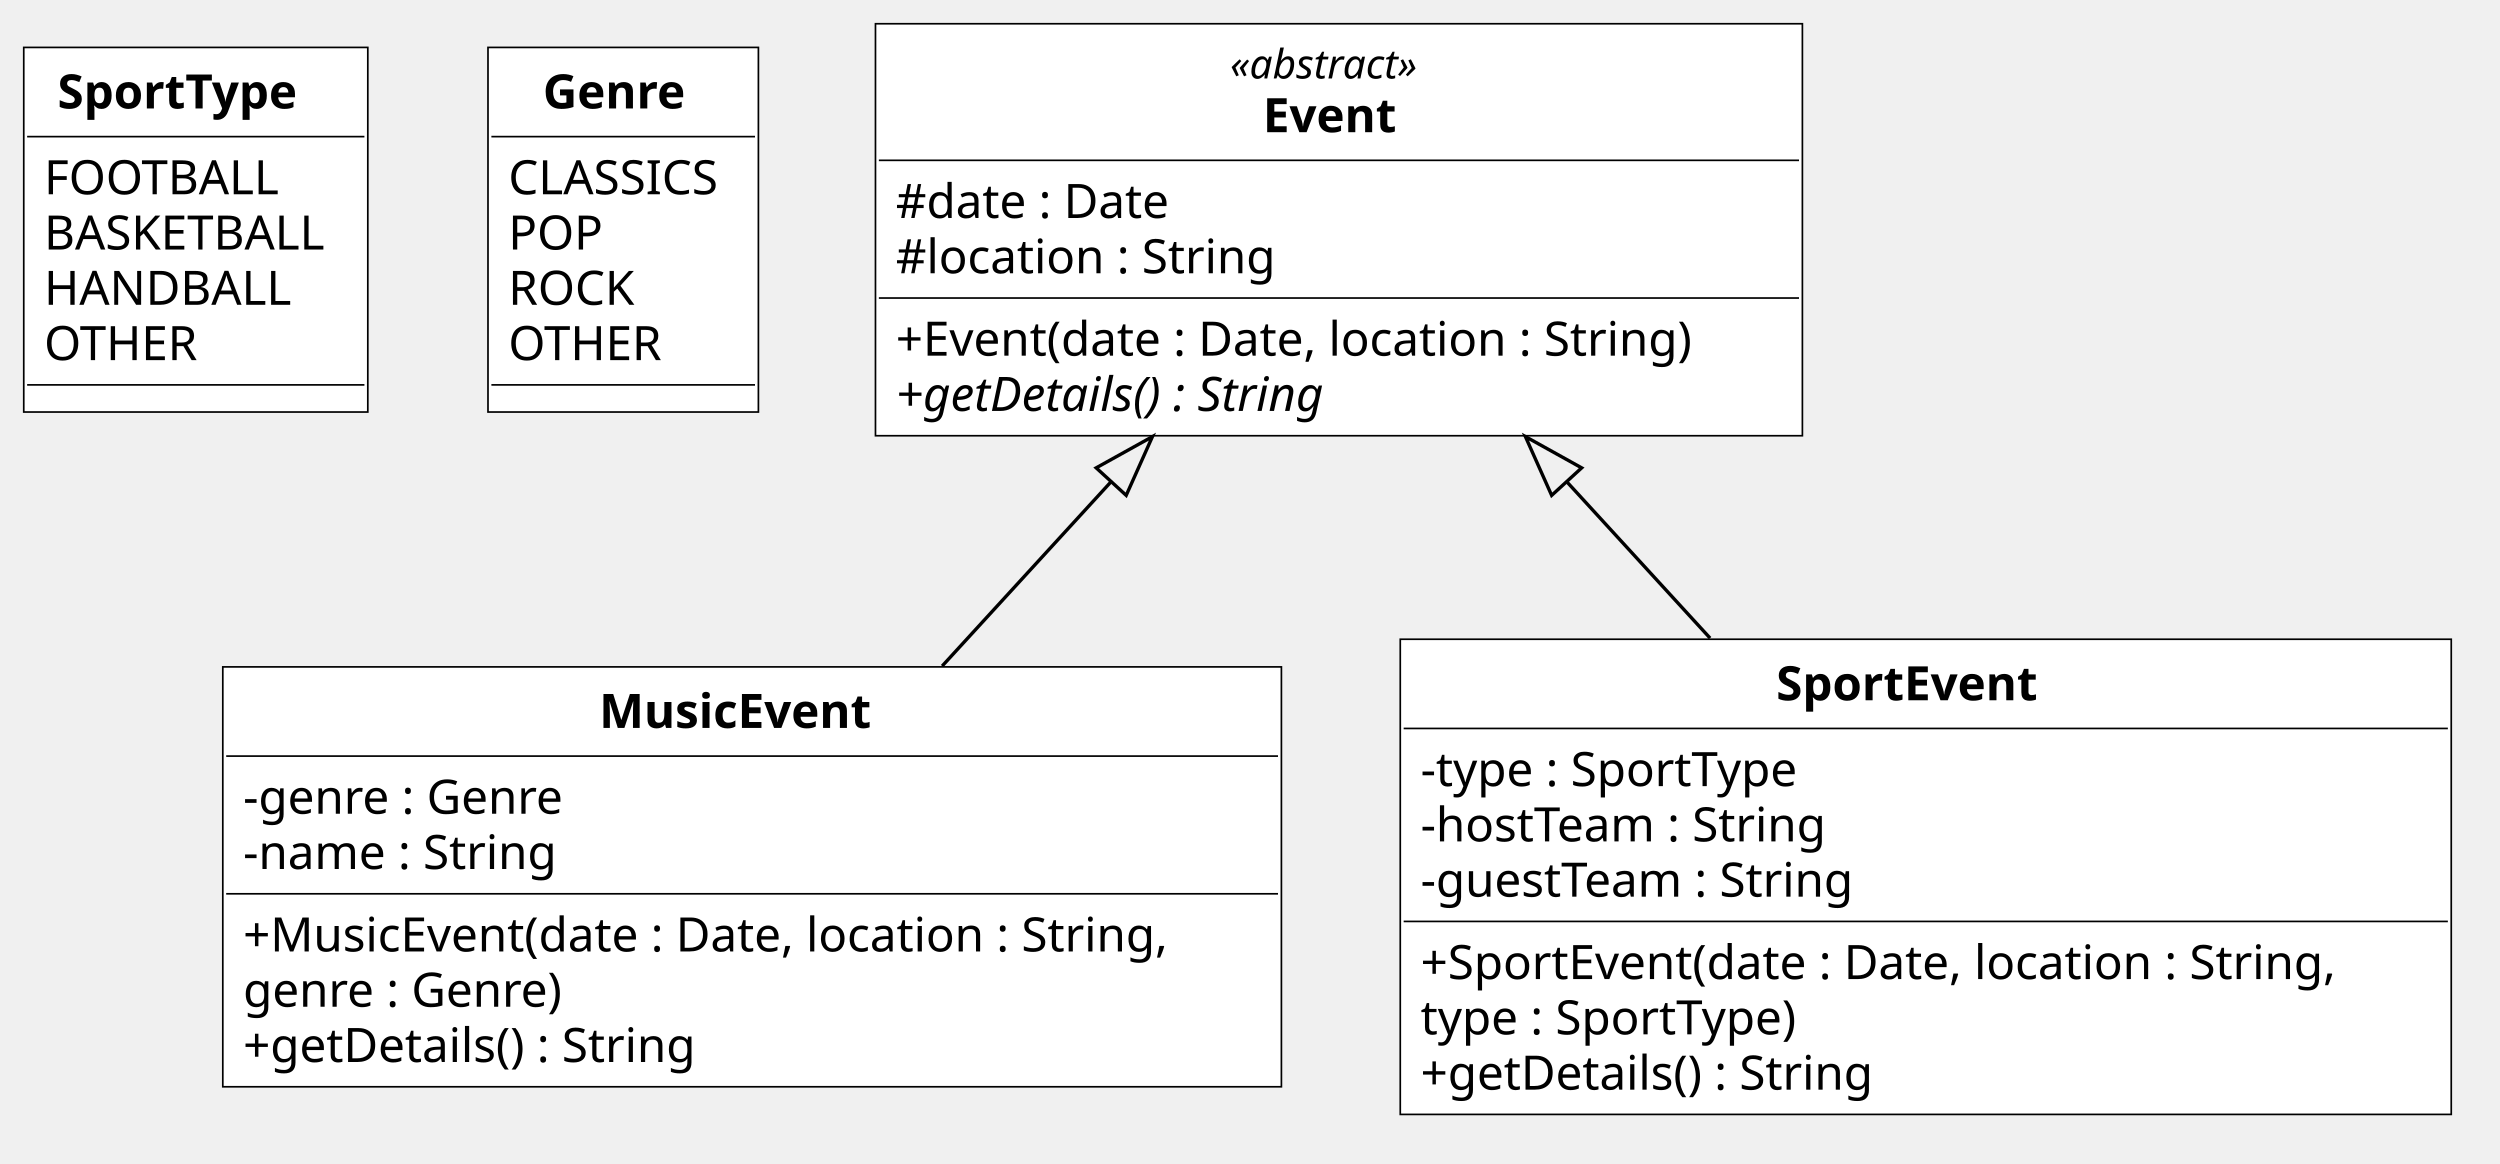
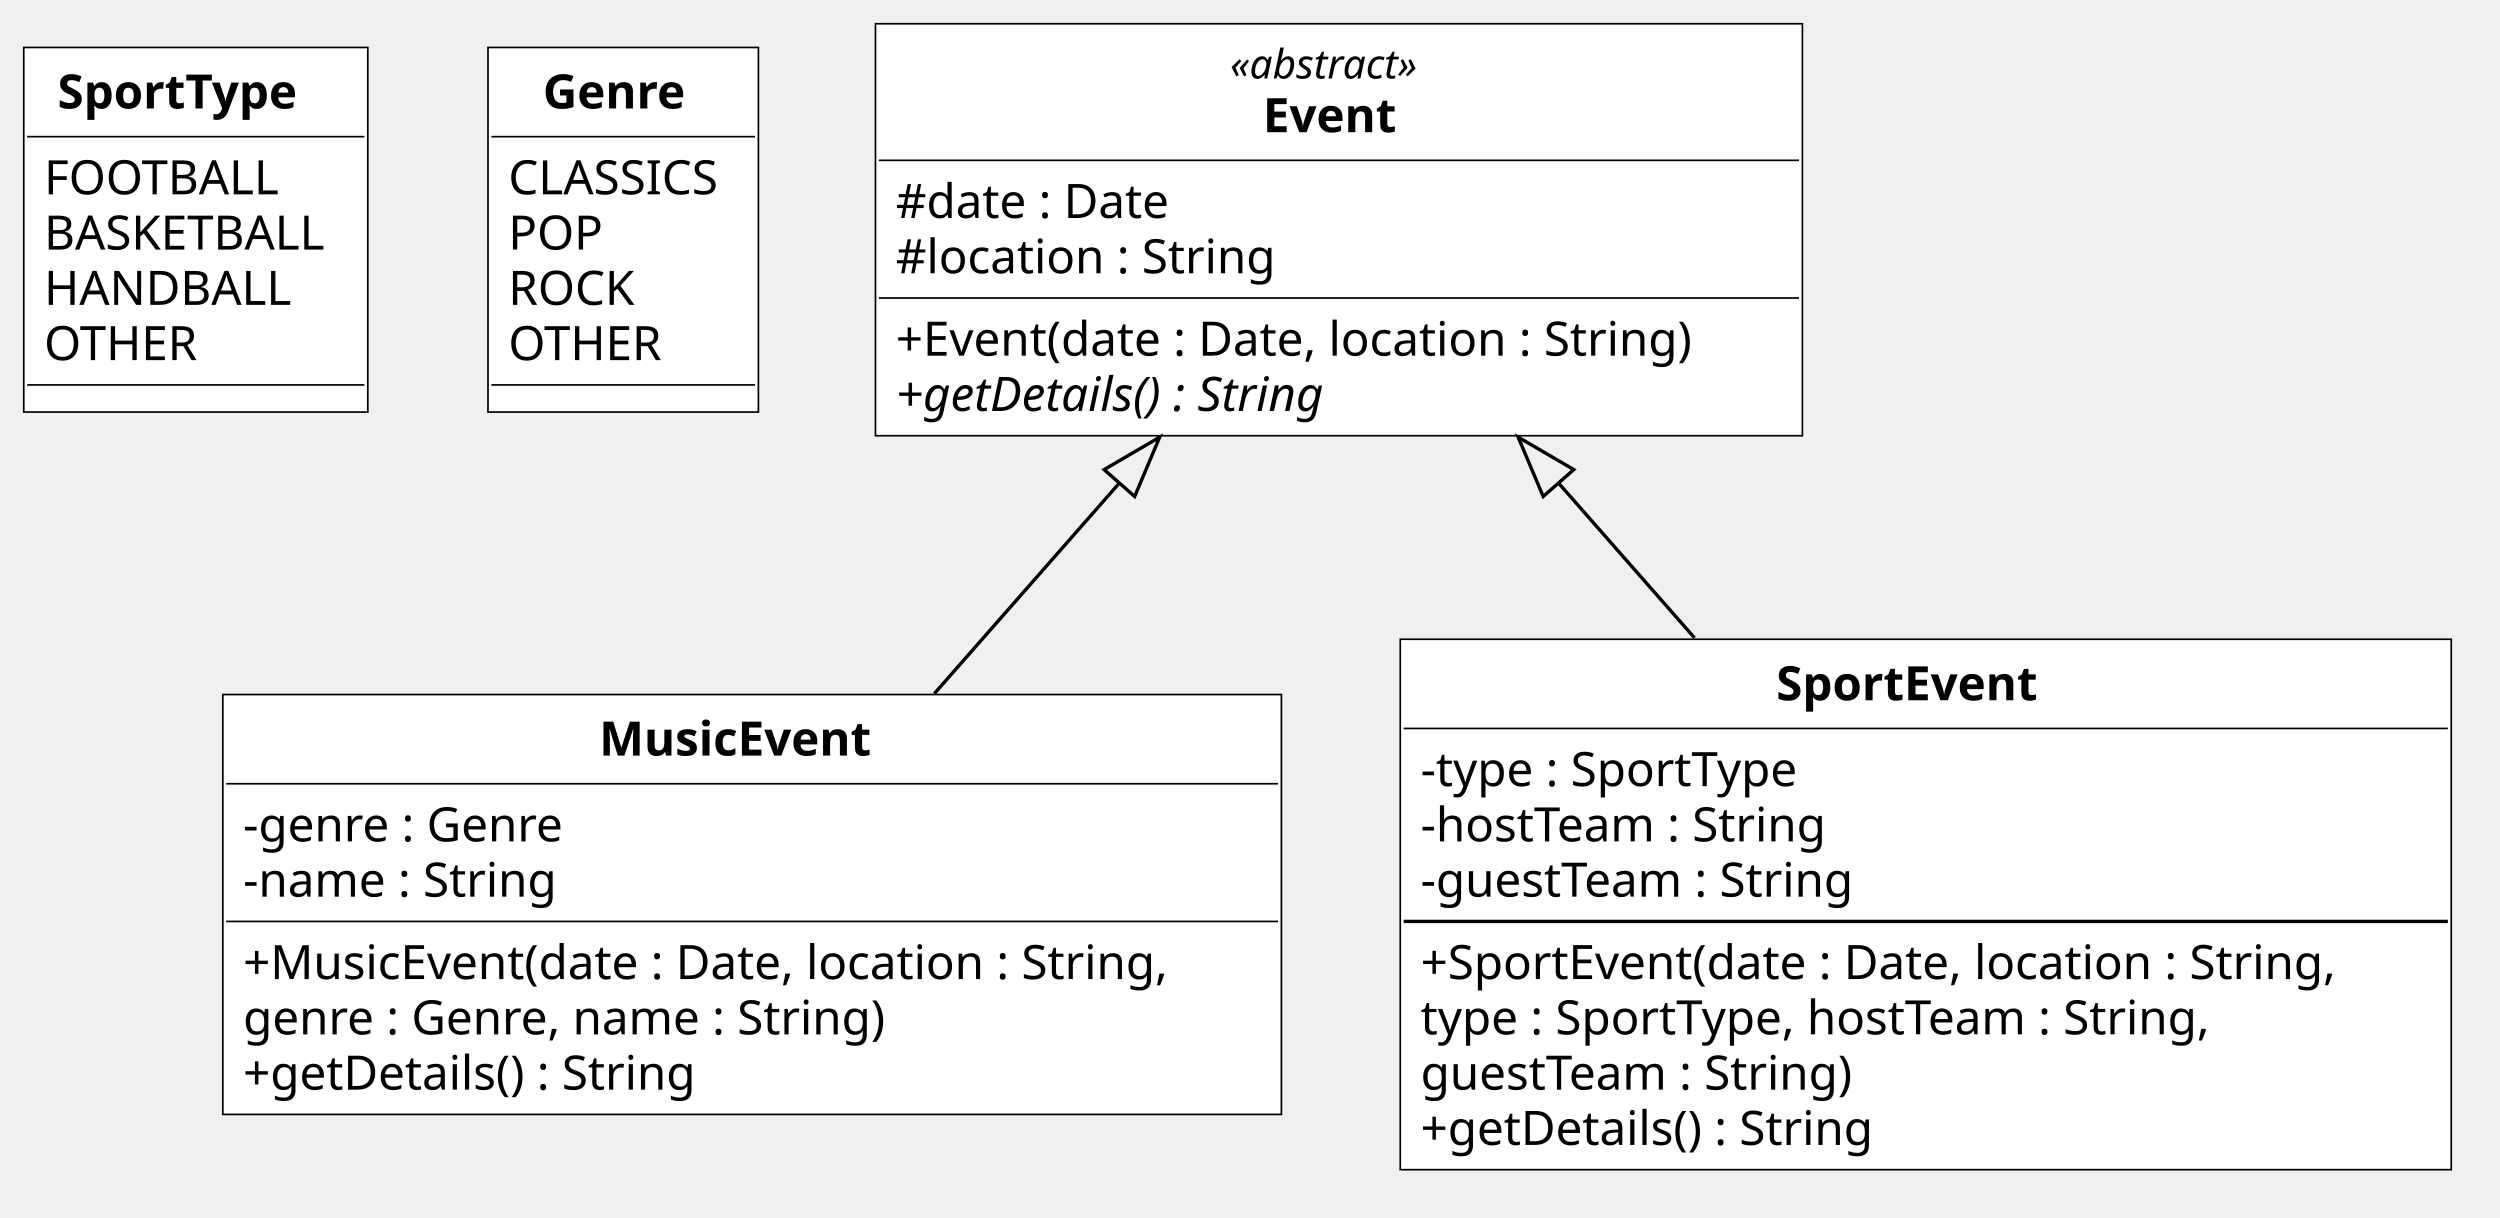
- <svg xmlns="http://www.w3.org/2000/svg" contentStyleType="text/css" data-diagram-type="CLASS" height="343px" preserveAspectRatio="none" style="width:737px;height:343px;background:#FFFFFF;" version="1.1" viewBox="0 0 737 343" width="737px" zoomAndPan="magnify">
+ <svg xmlns="http://www.w3.org/2000/svg" contentStyleType="text/css" data-diagram-type="CLASS" height="359px" preserveAspectRatio="none" style="width:737px;height:359px;background:#FFFFFF;" version="1.1" viewBox="0 0 737 359" width="737px" zoomAndPan="magnify">
  <defs />
  <g>
    <g class="entity" data-qualified-name="SportType" data-source-line="13" id="ent0002">
-       <rect fill="#FFFFFF" height="107.484" style="stroke:#000000;stroke-width:0.5;" width="101.428" x="7" y="13.98" />
-       <text fill="#000000" font-family="sans-serif" font-size="14" font-weight="700" lengthAdjust="spacing" textLength="81.512" x="16.958" y="31.975">SportType</text>
-       <line style="stroke:#000000;stroke-width:0.5;" x1="8" x2="107.428" y1="40.277" y2="40.277" />
-       <text fill="#000000" font-family="sans-serif" font-size="14" lengthAdjust="spacing" textLength="73.425" x="13" y="57.272">FOOTBALL</text>
-       <text fill="#000000" font-family="sans-serif" font-size="14" lengthAdjust="spacing" textLength="89.428" x="13" y="73.569">BASKETBALL</text>
-       <text fill="#000000" font-family="sans-serif" font-size="14" lengthAdjust="spacing" textLength="76.139" x="13" y="89.866">HANDBALL</text>
-       <text fill="#000000" font-family="sans-serif" font-size="14" lengthAdjust="spacing" textLength="48.672" x="13" y="106.163">OTHER</text>
-       <line style="stroke:#000000;stroke-width:0.5;" x1="8" x2="107.428" y1="113.464" y2="113.464" />
+       <rect fill="#FFFFFF" height="107.484" style="stroke:#000000;stroke-width:0.5;" width="101.428" x="7" y="13.99" />
+       <text fill="#000000" font-family="sans-serif" font-size="14" font-weight="700" lengthAdjust="spacing" textLength="81.512" x="16.958" y="31.985">SportType</text>
+       <line style="stroke:#000000;stroke-width:0.5;" x1="8" x2="107.428" y1="40.287" y2="40.287" />
+       <text fill="#000000" font-family="sans-serif" font-size="14" lengthAdjust="spacing" textLength="73.425" x="13" y="57.282">FOOTBALL</text>
+       <text fill="#000000" font-family="sans-serif" font-size="14" lengthAdjust="spacing" textLength="89.428" x="13" y="73.579">BASKETBALL</text>
+       <text fill="#000000" font-family="sans-serif" font-size="14" lengthAdjust="spacing" textLength="76.139" x="13" y="89.876">HANDBALL</text>
+       <text fill="#000000" font-family="sans-serif" font-size="14" lengthAdjust="spacing" textLength="48.672" x="13" y="106.173">OTHER</text>
+       <line style="stroke:#000000;stroke-width:0.5;" x1="8" x2="107.428" y1="113.474" y2="113.474" />
    </g>
    <g class="entity" data-qualified-name="Genre" data-source-line="20" id="ent0003">
-       <rect fill="#FFFFFF" height="107.484" style="stroke:#000000;stroke-width:0.5;" width="79.717" x="143.86" y="13.98" />
-       <text fill="#000000" font-family="sans-serif" font-size="14" font-weight="700" lengthAdjust="spacing" textLength="47.352" x="160.042" y="31.975">Genre</text>
-       <line style="stroke:#000000;stroke-width:0.5;" x1="144.86" x2="222.577" y1="40.277" y2="40.277" />
-       <text fill="#000000" font-family="sans-serif" font-size="14" lengthAdjust="spacing" textLength="67.717" x="149.86" y="57.272">CLASSICS</text>
-       <text fill="#000000" font-family="sans-serif" font-size="14" lengthAdjust="spacing" textLength="27.904" x="149.86" y="73.569">POP</text>
-       <text fill="#000000" font-family="sans-serif" font-size="14" lengthAdjust="spacing" textLength="39.703" x="149.86" y="89.866">ROCK</text>
-       <text fill="#000000" font-family="sans-serif" font-size="14" lengthAdjust="spacing" textLength="48.672" x="149.86" y="106.163">OTHER</text>
-       <line style="stroke:#000000;stroke-width:0.5;" x1="144.86" x2="222.577" y1="113.464" y2="113.464" />
+       <rect fill="#FFFFFF" height="107.484" style="stroke:#000000;stroke-width:0.5;" width="79.717" x="143.86" y="13.99" />
+       <text fill="#000000" font-family="sans-serif" font-size="14" font-weight="700" lengthAdjust="spacing" textLength="47.352" x="160.042" y="31.985">Genre</text>
+       <line style="stroke:#000000;stroke-width:0.5;" x1="144.86" x2="222.577" y1="40.287" y2="40.287" />
+       <text fill="#000000" font-family="sans-serif" font-size="14" lengthAdjust="spacing" textLength="67.717" x="149.86" y="57.282">CLASSICS</text>
+       <text fill="#000000" font-family="sans-serif" font-size="14" lengthAdjust="spacing" textLength="27.904" x="149.86" y="73.579">POP</text>
+       <text fill="#000000" font-family="sans-serif" font-size="14" lengthAdjust="spacing" textLength="39.703" x="149.86" y="89.876">ROCK</text>
+       <text fill="#000000" font-family="sans-serif" font-size="14" lengthAdjust="spacing" textLength="48.672" x="149.86" y="106.173">OTHER</text>
+       <line style="stroke:#000000;stroke-width:0.5;" x1="144.86" x2="222.577" y1="113.474" y2="113.474" />
    </g>
    <g class="entity" data-qualified-name="Event" data-source-line="27" id="ent0004">
      <rect fill="#FFFFFF" height="121.453" style="stroke:#000000;stroke-width:0.5;" width="273.256" x="258.09" y="7" />
      <text fill="#000000" font-family="sans-serif" font-size="12" font-style="italic" lengthAdjust="spacing" textLength="64.201" x="362.617" y="23.139">«abstract»</text>
      <text fill="#000000" font-family="sans-serif" font-size="14" font-weight="700" lengthAdjust="spacing" textLength="44.844" x="372.296" y="38.964">Event</text>
      <line style="stroke:#000000;stroke-width:0.5;" x1="259.09" x2="530.346" y1="47.266" y2="47.266" />
      <text fill="#000000" font-family="sans-serif" font-size="14" lengthAdjust="spacing" textLength="90.378" x="264.09" y="64.261">#date : Date</text>
      <text fill="#000000" font-family="sans-serif" font-size="14" lengthAdjust="spacing" textLength="122.678" x="264.09" y="80.558">#location : String</text>
      <line style="stroke:#000000;stroke-width:0.5;" x1="259.09" x2="530.346" y1="87.859" y2="87.859" />
      <text fill="#000000" font-family="sans-serif" font-size="14" lengthAdjust="spacing" textLength="261.256" x="264.09" y="104.855">+Event(date : Date, location : String)</text>
      <text fill="#000000" font-family="sans-serif" font-size="14" font-style="italic" lengthAdjust="spacing" textLength="149.577" x="264.09" y="121.151">+getDetails() : String</text>
    </g>
    <g class="entity" data-qualified-name="MusicEvent" data-source-line="34" id="ent0005">
-       <rect fill="#FFFFFF" height="123.781" style="stroke:#000000;stroke-width:0.5;" width="312.077" x="65.68" y="196.6" />
-       <text fill="#000000" font-family="sans-serif" font-size="14" font-weight="700" lengthAdjust="spacing" textLength="90.173" x="176.632" y="214.595">MusicEvent</text>
-       <line style="stroke:#000000;stroke-width:0.5;" x1="66.68" x2="376.757" y1="222.897" y2="222.897" />
-       <text fill="#000000" font-family="sans-serif" font-size="14" lengthAdjust="spacing" textLength="102.115" x="71.68" y="239.892">-genre : Genre</text>
-       <text fill="#000000" font-family="sans-serif" font-size="14" lengthAdjust="spacing" textLength="100.153" x="71.68" y="256.189">-name : String</text>
-       <line style="stroke:#000000;stroke-width:0.5;" x1="66.68" x2="376.757" y1="263.491" y2="263.491" />
-       <text fill="#000000" font-family="sans-serif" font-size="14" lengthAdjust="spacing" textLength="300.077" x="71.68" y="280.486">+MusicEvent(date : Date, location : String,</text>
-       <text fill="#000000" font-family="sans-serif" font-size="14" lengthAdjust="spacing" textLength="102.525" x="71.68" y="296.783">genre : Genre)</text>
-       <text fill="#000000" font-family="sans-serif" font-size="14" lengthAdjust="spacing" textLength="149.577" x="71.68" y="313.079">+getDetails() : String</text>
+       <rect fill="#FFFFFF" height="123.781" style="stroke:#000000;stroke-width:0.5;" width="312.077" x="65.68" y="204.75" />
+       <text fill="#000000" font-family="sans-serif" font-size="14" font-weight="700" lengthAdjust="spacing" textLength="90.173" x="176.632" y="222.745">MusicEvent</text>
+       <line style="stroke:#000000;stroke-width:0.5;" x1="66.68" x2="376.757" y1="231.047" y2="231.047" />
+       <text fill="#000000" font-family="sans-serif" font-size="14" lengthAdjust="spacing" textLength="102.115" x="71.68" y="248.042">-genre : Genre</text>
+       <text fill="#000000" font-family="sans-serif" font-size="14" lengthAdjust="spacing" textLength="100.153" x="71.68" y="264.339">-name : String</text>
+       <line style="stroke:#000000;stroke-width:0.5;" x1="66.68" x2="376.757" y1="271.641" y2="271.641" />
+       <text fill="#000000" font-family="sans-serif" font-size="14" lengthAdjust="spacing" textLength="300.077" x="71.68" y="288.636">+MusicEvent(date : Date, location : String,</text>
+       <text fill="#000000" font-family="sans-serif" font-size="14" lengthAdjust="spacing" textLength="206.527" x="71.68" y="304.933">genre : Genre, name : String)</text>
+       <text fill="#000000" font-family="sans-serif" font-size="14" lengthAdjust="spacing" textLength="149.577" x="71.68" y="321.229">+getDetails() : String</text>
    </g>
    <g class="entity" data-qualified-name="SportEvent" data-source-line="42" id="ent0006">
-       <rect fill="#FFFFFF" height="140.078" style="stroke:#000000;stroke-width:0.5;" width="309.828" x="412.8" y="188.45" />
+       <rect fill="#FFFFFF" height="156.375" style="stroke:#000000;stroke-width:0.5;" width="309.828" x="412.8" y="188.45" />
      <text fill="#000000" font-family="sans-serif" font-size="14" font-weight="700" lengthAdjust="spacing" textLength="88.163" x="523.633" y="206.445">SportEvent</text>
      <line style="stroke:#000000;stroke-width:0.5;" x1="413.8" x2="721.628" y1="214.747" y2="214.747" />
      <text fill="#000000" font-family="sans-serif" font-size="14" lengthAdjust="spacing" textLength="121.864" x="418.8" y="231.742">-type : SportType</text>
      <text fill="#000000" font-family="sans-serif" font-size="14" lengthAdjust="spacing" textLength="130.054" x="418.8" y="248.039">-hostTeam : String</text>
      <text fill="#000000" font-family="sans-serif" font-size="14" lengthAdjust="spacing" textLength="138.988" x="418.8" y="264.336">-guestTeam : String</text>
-       <line style="stroke:#000000;stroke-width:0.5;" x1="413.8" x2="721.628" y1="271.637" y2="271.637" />
+       <line style="stroke:#000000;stroke-width:1;" x1="413.8" x2="721.628" y1="271.637" y2="271.637" />
      <text fill="#000000" font-family="sans-serif" font-size="14" lengthAdjust="spacing" textLength="297.828" x="418.8" y="288.633">+SportEvent(date : Date, location : String,</text>
-       <text fill="#000000" font-family="sans-serif" font-size="14" lengthAdjust="spacing" textLength="122.274" x="418.8" y="304.93">type : SportType)</text>
-       <text fill="#000000" font-family="sans-serif" font-size="14" lengthAdjust="spacing" textLength="149.577" x="418.8" y="321.226">+getDetails() : String</text>
+       <text fill="#000000" font-family="sans-serif" font-size="14" lengthAdjust="spacing" textLength="255.165" x="418.8" y="304.93">type : SportType, hostTeam : String,</text>
+       <text fill="#000000" font-family="sans-serif" font-size="14" lengthAdjust="spacing" textLength="139.398" x="418.8" y="321.226">guestTeam : String)</text>
+       <text fill="#000000" font-family="sans-serif" font-size="14" lengthAdjust="spacing" textLength="149.577" x="418.8" y="337.523">+getDetails() : String</text>
    </g>
-     <g class="link" data-entity-1="ent0004" data-entity-2="ent0005" data-link-type="extension" data-source-line="51" id="lnk7">
-       <path codeLine="51" d="M327.577,141.979 C307.787,163.569 297.61,174.68 277.74,196.36" fill="none" id="Event-backto-MusicEvent" style="stroke:#000000;stroke-width:1;" />
-       <polygon fill="none" points="339.74,128.71,323.154,137.925,332,146.033,339.74,128.71" style="stroke:#000000;stroke-width:1;" />
+     <g class="link" data-entity-1="ent0004" data-entity-2="ent0005" data-link-type="extension" data-source-line="53" id="lnk7">
+       <path codeLine="53" d="M329.989,142.402 C308.919,166.382 296.58,180.43 275.43,204.5" fill="none" id="Event-backto-MusicEvent" style="stroke:#000000;stroke-width:1;" />
+       <polygon fill="none" points="341.87,128.88,325.482,138.442,334.496,146.362,341.87,128.88" style="stroke:#000000;stroke-width:1;" />
    </g>
-     <g class="link" data-entity-1="ent0004" data-entity-2="ent0006" data-link-type="extension" data-source-line="52" id="lnk8">
-       <path codeLine="52" d="M461.851,141.981 C479.161,160.871 486.27,168.63 504.13,188.12" fill="none" id="Event-backto-SportEvent" style="stroke:#000000;stroke-width:1;" />
-       <polygon fill="none" points="449.69,128.71,457.427,146.034,466.274,137.927,449.69,128.71" style="stroke:#000000;stroke-width:1;" />
+     <g class="link" data-entity-1="ent0004" data-entity-2="ent0006" data-link-type="extension" data-source-line="54" id="lnk8">
+       <path codeLine="54" d="M459.443,142.4 C475.843,161.06 482.26,168.38 499.55,188.05" fill="none" id="Event-backto-SportEvent" style="stroke:#000000;stroke-width:1;" />
+       <polygon fill="none" points="447.56,128.88,454.936,146.361,463.95,138.439,447.56,128.88" style="stroke:#000000;stroke-width:1;" />
    </g>
  </g>
</svg>
